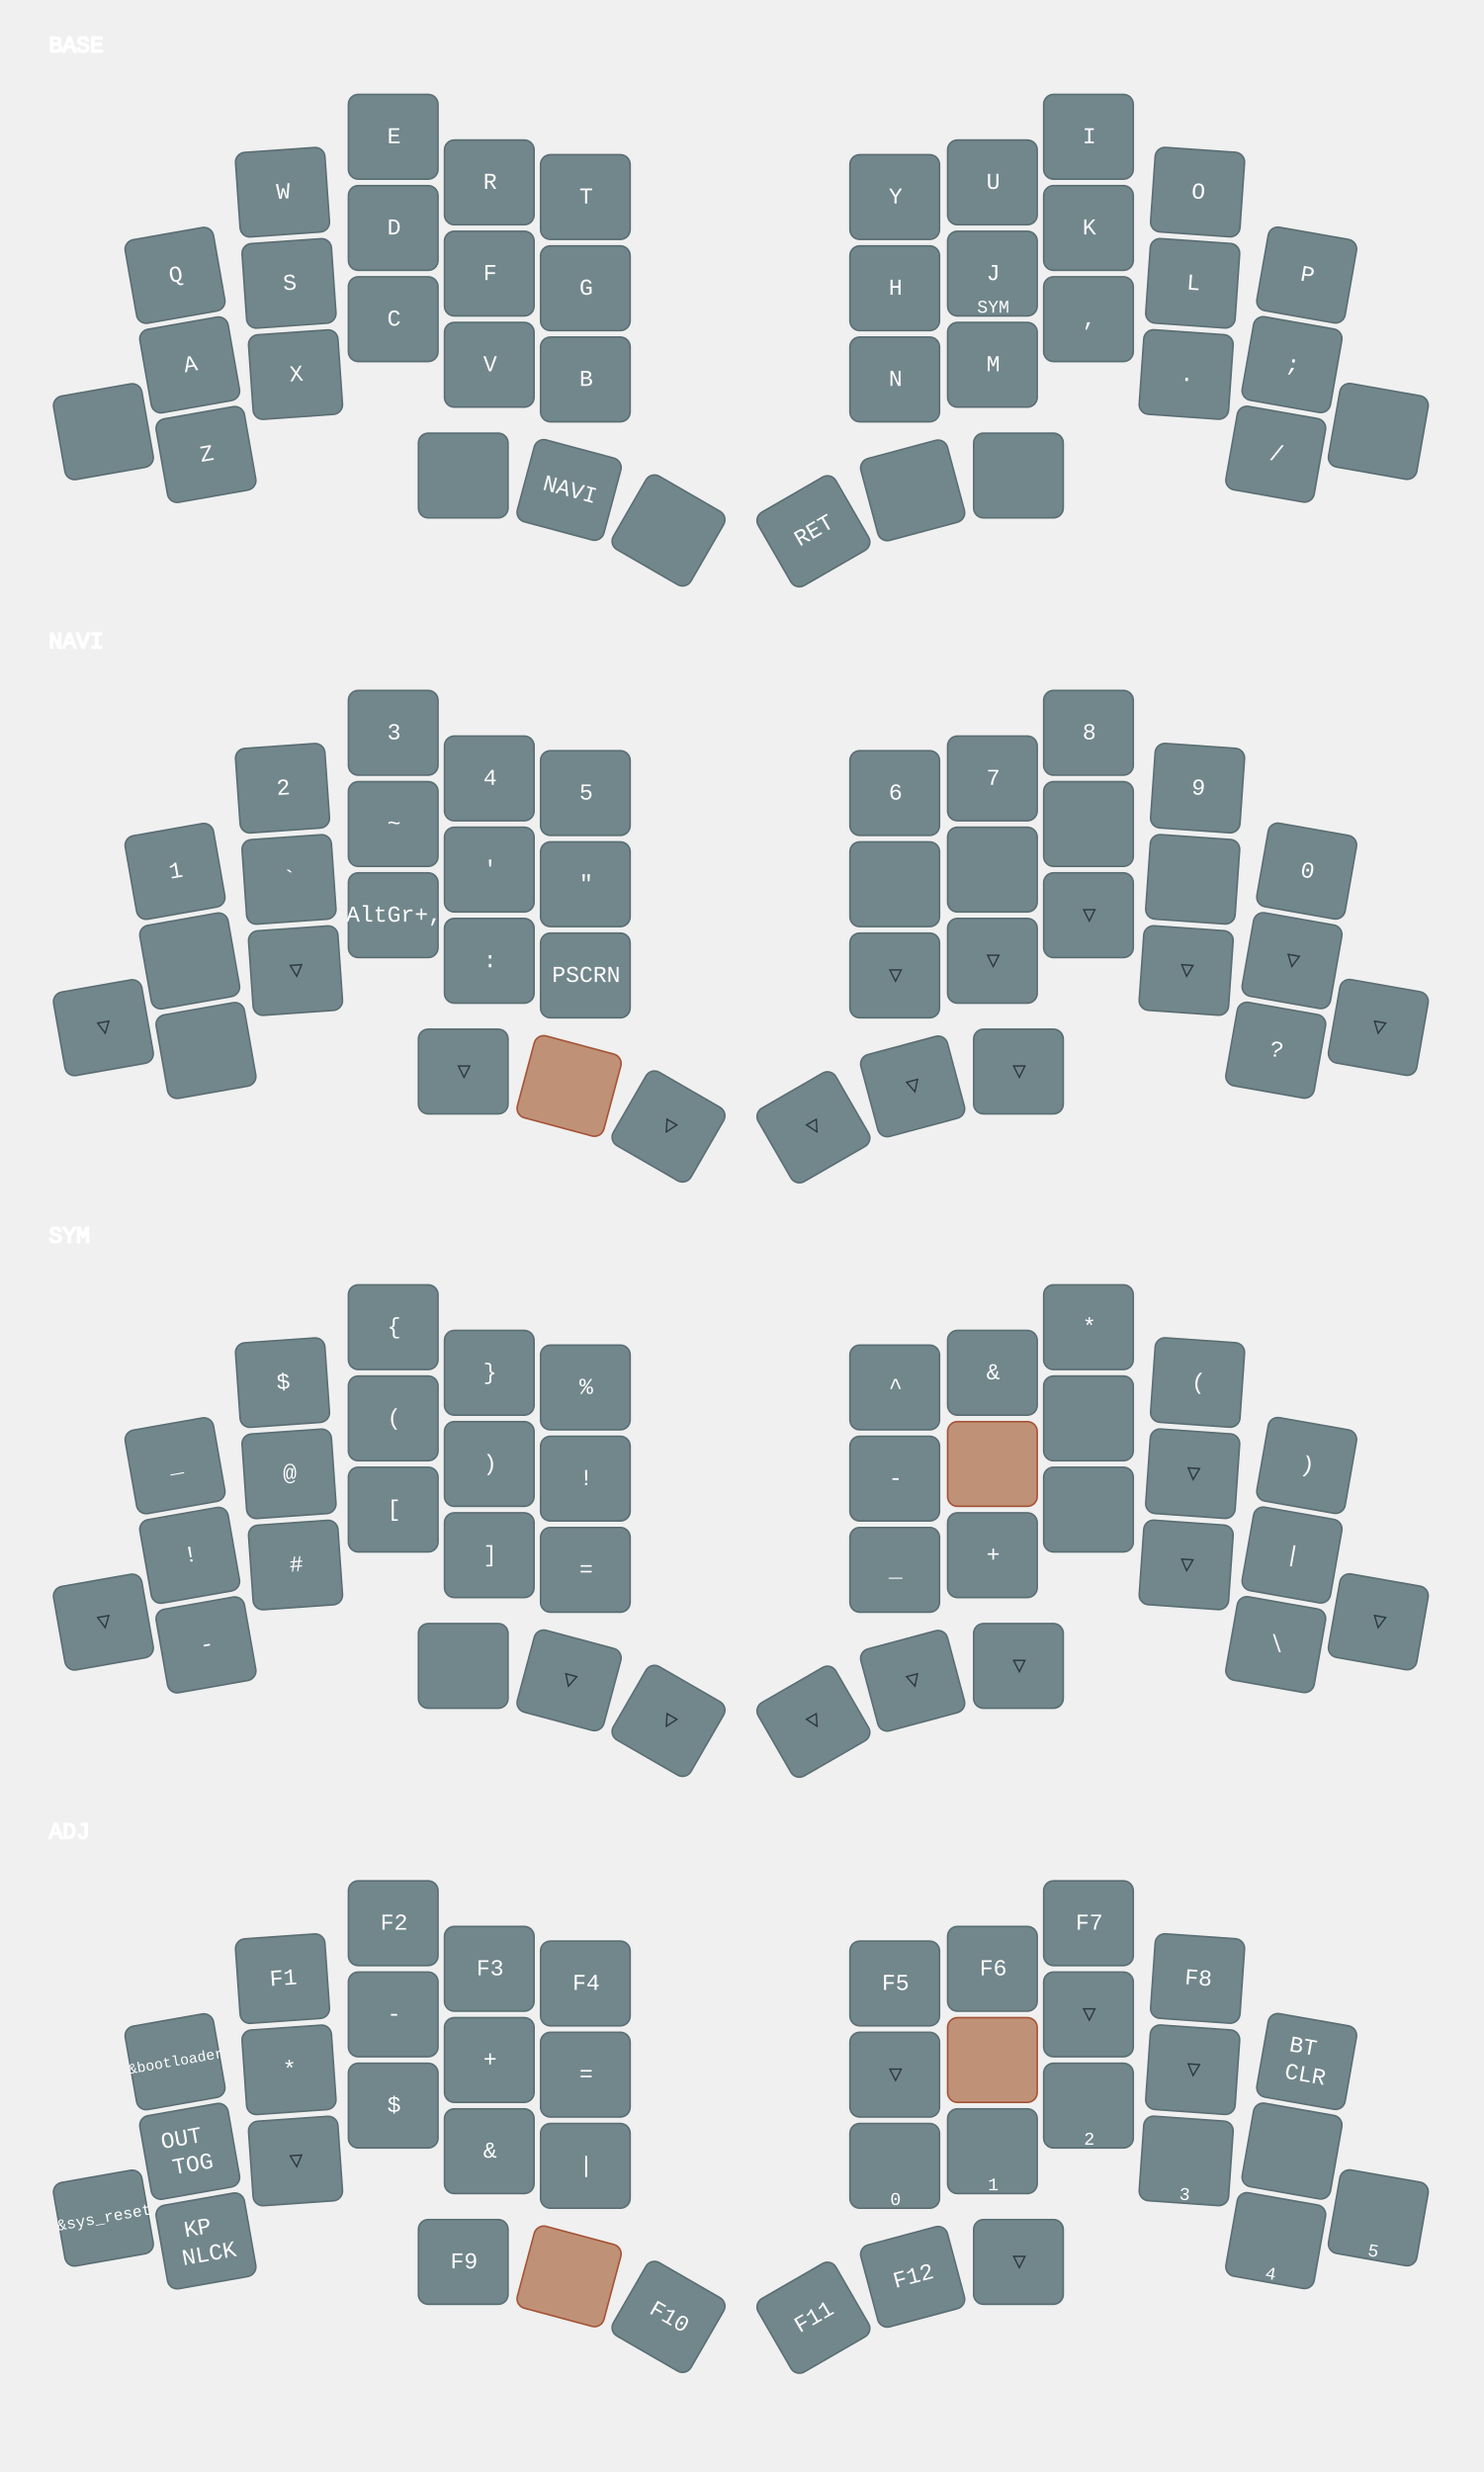
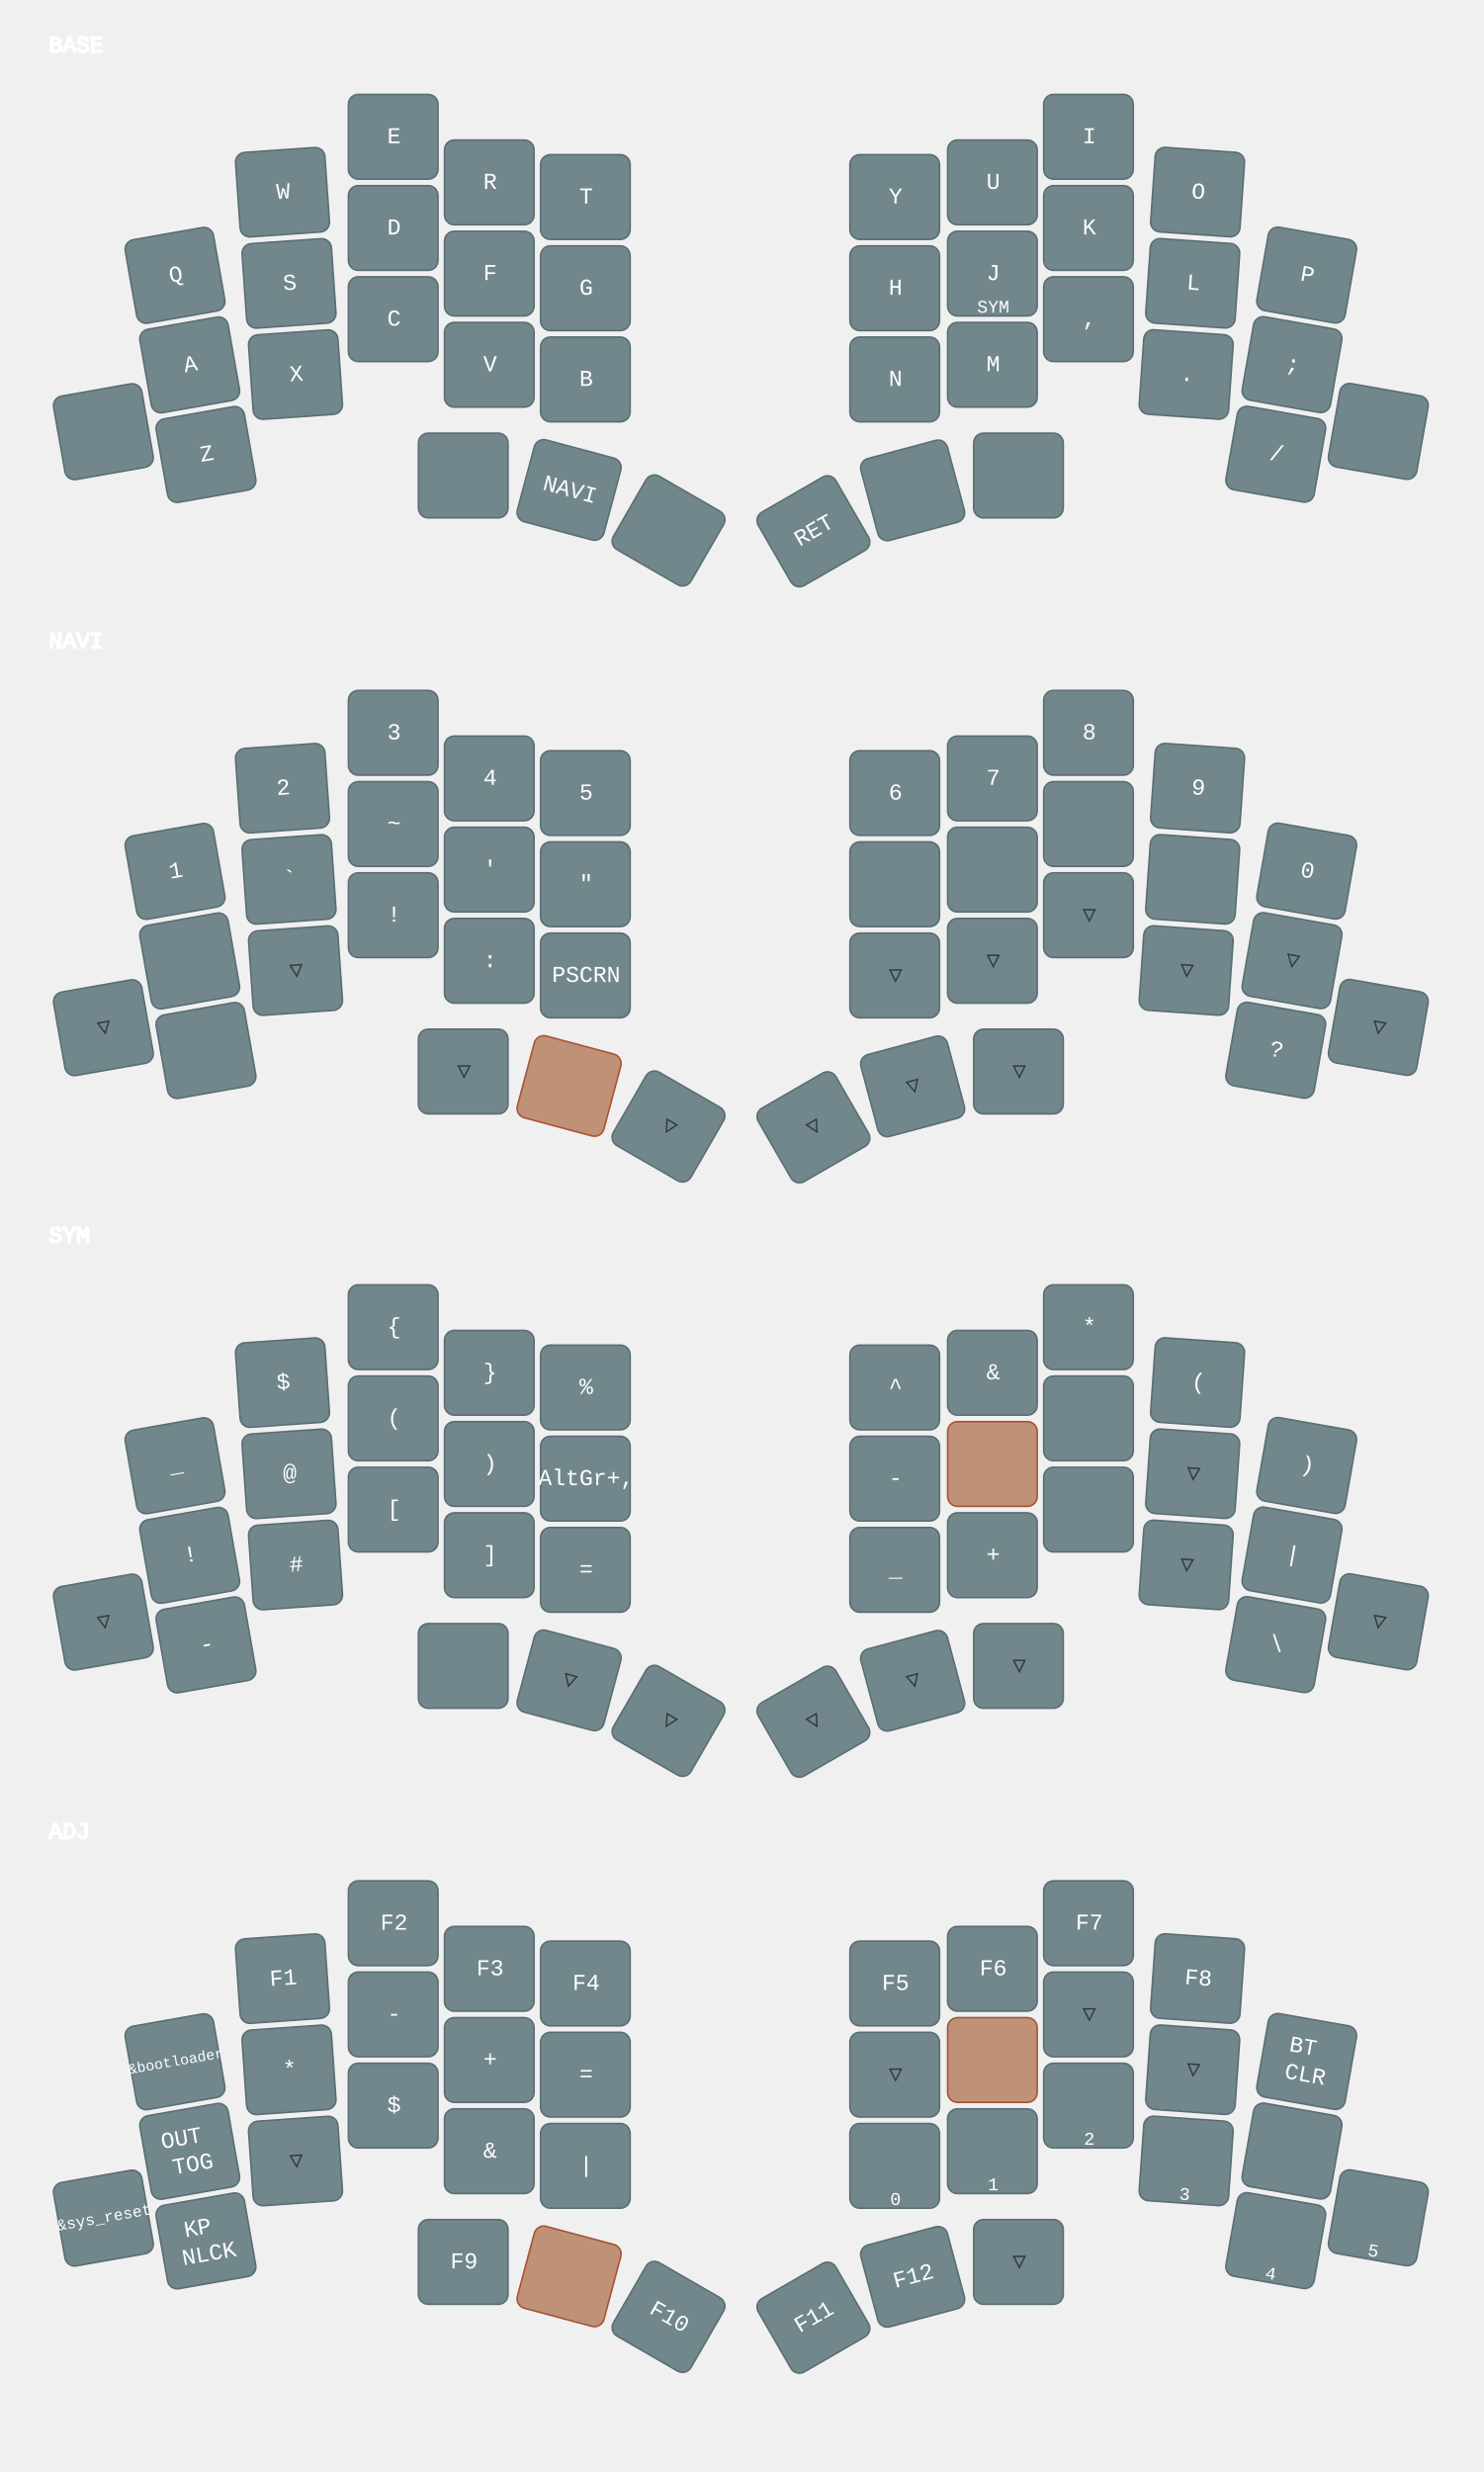
<svg xmlns="http://www.w3.org/2000/svg" xmlns:xlink="http://www.w3.org/1999/xlink" width="911" height="1518" viewBox="0 0 911 1518" class="keymap">
  <defs>/* start glyphs */
<svg id="mdi:apple-keyboard-command">
      <svg id="mdi-apple-keyboard-command" viewBox="0 0 24 24">
        <path d="M6,2A4,4 0 0,1 10,6V8H14V6A4,4 0 0,1 18,2A4,4 0 0,1 22,6A4,4 0 0,1 18,10H16V14H18A4,4 0 0,1 22,18A4,4 0 0,1 18,22A4,4 0 0,1 14,18V16H10V18A4,4 0 0,1 6,22A4,4 0 0,1 2,18A4,4 0 0,1 6,14H8V10H6A4,4 0 0,1 2,6A4,4 0 0,1 6,2M16,18A2,2 0 0,0 18,20A2,2 0 0,0 20,18A2,2 0 0,0 18,16H16V18M14,10H10V14H14V10M6,16A2,2 0 0,0 4,18A2,2 0 0,0 6,20A2,2 0 0,0 8,18V16H6M8,6A2,2 0 0,0 6,4A2,2 0 0,0 4,6A2,2 0 0,0 6,8H8V6M18,8A2,2 0 0,0 20,6A2,2 0 0,0 18,4A2,2 0 0,0 16,6V8H18Z" />
      </svg>
    </svg>
    <svg id="mdi:apple-keyboard-control">
      <svg id="mdi-apple-keyboard-control" viewBox="0 0 24 24">
        <path d="M19.78,11.78L18.36,13.19L12,6.83L5.64,13.19L4.22,11.78L12,4L19.78,11.78Z" />
      </svg>
    </svg>
    <svg id="mdi:apple-keyboard-option">
      <svg id="mdi-apple-keyboard-option" viewBox="0 0 24 24">
        <path d="M3,4H9.11L16.15,18H21V20H14.88L7.84,6H3V4M14,4H21V6H14V4Z" />
      </svg>
    </svg>
    <svg id="mdi:apple-keyboard-shift">
      <svg id="mdi-apple-keyboard-shift" viewBox="0 0 24 24">
        <path d="M15,18V12H17.17L12,6.83L6.83,12H9V18H15M12,4L22,14H17V20H7V14H2L12,4Z" />
      </svg>
    </svg>
    <svg id="mdi:arrow-down-bold">
      <svg id="mdi-arrow-down-bold" viewBox="0 0 24 24">
        <path d="M9,4H15V12H19.84L12,19.84L4.16,12H9V4Z" />
      </svg>
    </svg>
    <svg id="mdi:arrow-left-bold">
      <svg id="mdi-arrow-left-bold" viewBox="0 0 24 24">
        <path d="M20,9V15H12V19.84L4.16,12L12,4.16V9H20Z" />
      </svg>
    </svg>
    <svg id="mdi:arrow-right-bold">
      <svg id="mdi-arrow-right-bold" viewBox="0 0 24 24">
        <path d="M4,15V9H12V4.16L19.84,12L12,19.84V15H4Z" />
      </svg>
    </svg>
    <svg id="mdi:arrow-up-bold">
      <svg id="mdi-arrow-up-bold" viewBox="0 0 24 24">
        <path d="M15,20H9V12H4.16L12,4.16L19.84,12H15V20Z" />
      </svg>
    </svg>
    <svg id="mdi:backspace">
      <svg id="mdi-backspace" viewBox="0 0 24 24">
        <path d="M22,3H7C6.31,3 5.77,3.35 5.41,3.88L0,12L5.41,20.11C5.77,20.64 6.31,21 7,21H22A2,2 0 0,0 24,19V5A2,2 0 0,0 22,3M19,15.59L17.59,17L14,13.41L10.41,17L9,15.59L12.59,12L9,8.41L10.41,7L14,10.59L17.59,7L19,8.41L15.41,12" />
      </svg>
    </svg>
    <svg id="mdi:backspace-reverse-outline">
      <svg id="mdi-backspace-reverse-outline" viewBox="0 0 24 24">
        <path d="M5,15.59L6.41,17L10,13.41L13.59,17L15,15.59L11.41,12L15,8.41L13.59,7L10,10.59L6.41,7L5,8.41L8.59,12L5,15.59M2,3A2,2 0 0,0 0,5V19A2,2 0 0,0 2,21H17C17.69,21 18.23,20.64 18.59,20.11L24,12L18.59,3.88C18.23,3.35 17.69,3 17,3H2M2,5H17L21.72,12L17,19H2V5Z" />
      </svg>
    </svg>
    <svg id="mdi:bluetooth-connect">
      <svg id="mdi-bluetooth-connect" viewBox="0 0 24 24">
        <path d="M19,10L17,12L19,14L21,12M14.88,16.29L13,18.17V14.41M13,5.83L14.88,7.71L13,9.58M17.71,7.71L12,2H11V9.58L6.41,5L5,6.41L10.59,12L5,17.58L6.41,19L11,14.41V22H12L17.71,16.29L13.41,12M7,12L5,10L3,12L5,14L7,12Z" />
      </svg>
    </svg>
    <svg id="mdi:bluetooth-off">
      <svg id="mdi-bluetooth-off" viewBox="0 0 24 24">
        <path d="M13,5.83L14.88,7.71L13.28,9.31L14.69,10.72L17.71,7.7L12,2H11V7.03L13,9.03M5.41,4L4,5.41L10.59,12L5,17.59L6.41,19L11,14.41V22H12L16.29,17.71L18.59,20L20,18.59M13,18.17V14.41L14.88,16.29" />
      </svg>
    </svg>
    <svg id="mdi:keyboard-esc">
      <svg id="mdi-keyboard-esc" viewBox="0 0 24 24">
        <path d="M1 7H7V9H3V11H7V13H3V15H7V17H1V7M11 7H15V9H11V11H13C14.11 11 15 11.9 15 13V15C15 16.11 14.11 17 13 17H9V15H13V13H11C9.9 13 9 12.11 9 11V9C9 7.9 9.9 7 11 7M19 7H21C22.11 7 23 7.9 23 9V10H21V9H19V15H21V14H23V15C23 16.11 22.11 17 21 17H19C17.9 17 17 16.11 17 15V9C17 7.9 17.9 7 19 7Z" />
      </svg>
    </svg>
    <svg id="mdi:keyboard-space">
      <svg id="mdi-keyboard-space" viewBox="0 0 24 24">
        <path d="M3 15H5V19H19V15H21V19C21 20.1 20.1 21 19 21H5C3.9 21 3 20.1 3 19V15Z" />
      </svg>
    </svg>
    <svg id="mdi:keyboard-tab">
      <svg id="mdi-keyboard-tab" viewBox="0 0 24 24">
        <path d="M20,18H22V6H20M11.59,7.41L15.17,11H1V13H15.17L11.59,16.58L13,18L19,12L13,6L11.59,7.41Z" />
      </svg>
    </svg>
    <svg id="mdi:volume-high">
      <svg id="mdi-volume-high" viewBox="0 0 24 24">
        <path d="M14,3.23V5.29C16.89,6.15 19,8.83 19,12C19,15.17 16.89,17.84 14,18.7V20.77C18,19.86 21,16.28 21,12C21,7.72 18,4.14 14,3.23M16.5,12C16.5,10.23 15.5,8.71 14,7.97V16C15.5,15.29 16.5,13.76 16.5,12M3,9V15H7L12,20V4L7,9H3Z" />
      </svg>
    </svg>
    <svg id="mdi:volume-low">
      <svg id="mdi-volume-low" viewBox="0 0 24 24">
        <path d="M7,9V15H11L16,20V4L11,9H7Z" />
      </svg>
    </svg>
  </defs>/* end glyphs */
<style>/* inherit to force styles through use tags */
svg path {
    fill: inherit;
}

/* font and background color specifications */
svg.keymap {
    font-family: Menlo,SFMono-Regular,Consolas,Liberation Mono,monospace;
    font-size: 14px;
    font-kerning: normal;
    text-rendering: optimizeLegibility;
    fill: #FFF;
    background: #141F26;
}

/* default key styling */
rect.key {
    fill: #72878C;
    stroke: #5A6E73;
    stroke-width: 1;
}

/* default key side styling, only used is draw_key_sides is set */
rect.side {
    filter: brightness(90%);
}

/* color accent for combo boxes */
rect.combo, rect.combo-separate {
    fill: #54929b;
    stroke: #007772;
}

/* color accent for held keys */
rect.held, rect.combo.held {
    stroke: #A65437;
    fill: #BF9278;
    line-height: 2;
}

/* color accent for ghost (optional) keys */
rect.ghost, rect.combo.ghost {
    stroke-dasharray: 4, 4;
    stroke-width: 2;
}

text {
    text-anchor: middle;
    dominant-baseline: middle;
}

/* styling for layer labels */
text.label {
    text-anchor: start;
    stroke: white;
    paint-order: stroke;
}

/* styling for combo tap, and key hold/shifted label text */
text.combo, text.hold, text.shifted {
    font-size: 11px;
}

text.hold {
    text-anchor: middle;
    dominant-baseline: auto;
}

text.shifted {
    text-anchor: middle;
    dominant-baseline: hanging;
}

/* styling for hold/shifted label text in combo box */
text.combo.hold, text.combo.shifted {
    font-size: 8px;
}

/* lighter symbol for transparent keys */
text.trans {
    fill: #2C3A40;
}

/* styling for combo dendrons */
path.combo {
    stroke-width: 1;
    stroke: gray;
    fill: none;
}

/* Start Tabler Icons Cleanup */
/* cannot use height/width with glyphs */
.icon-tabler &gt; path {
    fill: inherit;
    stroke: inherit;
    stroke-width: 2;
}
/* hide tabler's default box */
.icon-tabler &gt; path[stroke="none"][fill="none"] {
    visibility: hidden;
}
/* End Tabler Icons Cleanup */
</style>
  <g transform="translate(30, 0)" class="layer-BASE">
    <text x="0" y="28" class="label" id="BASE">BASE</text>
    <g transform="translate(0, 56)">
      <g transform="translate(78, 113) rotate(-10.0)" class="key keypos-0">
        <rect rx="6" ry="6" x="-28" y="-26" width="55" height="52" class="key" />
        <text x="0" y="0" class="key tap">Q</text>
      </g>
      <g transform="translate(144, 62) rotate(-4.0)" class="key keypos-1">
        <rect rx="6" ry="6" x="-28" y="-26" width="55" height="52" class="key" />
        <text x="0" y="0" class="key tap">W</text>
      </g>
      <g transform="translate(212, 28)" class="key keypos-2">
        <rect rx="6" ry="6" x="-28" y="-26" width="55" height="52" class="key" />
        <text x="0" y="0" class="key tap">E</text>
      </g>
      <g transform="translate(271, 56)" class="key keypos-3">
        <rect rx="6" ry="6" x="-28" y="-26" width="55" height="52" class="key" />
        <text x="0" y="0" class="key tap">R</text>
      </g>
      <g transform="translate(330, 65)" class="key keypos-4">
        <rect rx="6" ry="6" x="-28" y="-26" width="55" height="52" class="key" />
        <text x="0" y="0" class="key tap">T</text>
      </g>
      <g transform="translate(520, 65)" class="key keypos-5">
        <rect rx="6" ry="6" x="-28" y="-26" width="55" height="52" class="key" />
        <text x="0" y="0" class="key tap">Y</text>
      </g>
      <g transform="translate(580, 56)" class="key keypos-6">
        <rect rx="6" ry="6" x="-28" y="-26" width="55" height="52" class="key" />
        <text x="0" y="0" class="key tap">U</text>
      </g>
      <g transform="translate(639, 28)" class="key keypos-7">
        <rect rx="6" ry="6" x="-28" y="-26" width="55" height="52" class="key" />
        <text x="0" y="0" class="key tap">I</text>
      </g>
      <g transform="translate(706, 62) rotate(4.0)" class="key keypos-8">
        <rect rx="6" ry="6" x="-28" y="-26" width="55" height="52" class="key" />
        <text x="0" y="0" class="key tap">O</text>
      </g>
      <g transform="translate(773, 113) rotate(10.0)" class="key keypos-9">
        <rect rx="6" ry="6" x="-28" y="-26" width="55" height="52" class="key" />
        <text x="0" y="0" class="key tap">P</text>
      </g>
      <g transform="translate(87, 168) rotate(-10.0)" class="key keypos-10">
        <rect rx="6" ry="6" x="-28" y="-26" width="55" height="52" class="key" />
        <text x="0" y="0" class="key tap">A</text>
      </g>
      <g transform="translate(148, 118) rotate(-4.0)" class="key keypos-11">
        <rect rx="6" ry="6" x="-28" y="-26" width="55" height="52" class="key" />
        <text x="0" y="0" class="key tap">S</text>
        <use href="#mdi:apple-keyboard-shift" xlink:href="#mdi:apple-keyboard-shift" x="-6" y="12" height="12" width="12.0" class="key hold glyph mdi:apple-keyboard-shift" />
      </g>
      <g transform="translate(212, 84)" class="key keypos-12">
        <rect rx="6" ry="6" x="-28" y="-26" width="55" height="52" class="key" />
        <text x="0" y="0" class="key tap">D</text>
        <use href="#mdi:apple-keyboard-command" xlink:href="#mdi:apple-keyboard-command" x="-6" y="12" height="12" width="12.0" class="key hold glyph mdi:apple-keyboard-command" />
      </g>
      <g transform="translate(271, 112)" class="key keypos-13">
        <rect rx="6" ry="6" x="-28" y="-26" width="55" height="52" class="key" />
        <text x="0" y="0" class="key tap">F</text>
        <use href="#mdi:apple-keyboard-control" xlink:href="#mdi:apple-keyboard-control" x="-6" y="12" height="12" width="12.0" class="key hold glyph mdi:apple-keyboard-control" />
      </g>
      <g transform="translate(330, 121)" class="key keypos-14">
        <rect rx="6" ry="6" x="-28" y="-26" width="55" height="52" class="key" />
        <text x="0" y="0" class="key tap">G</text>
      </g>
      <g transform="translate(520, 121)" class="key keypos-15">
        <rect rx="6" ry="6" x="-28" y="-26" width="55" height="52" class="key" />
        <text x="0" y="0" class="key tap">H</text>
      </g>
      <g transform="translate(580, 112)" class="key keypos-16">
        <rect rx="6" ry="6" x="-28" y="-26" width="55" height="52" class="key" />
        <text x="0" y="0" class="key tap">J</text>
        <a href="#SYM">
          <text x="0" y="24" class="key hold layer-activator">SYM</text>
        </a>
      </g>
      <g transform="translate(639, 84)" class="key keypos-17">
        <rect rx="6" ry="6" x="-28" y="-26" width="55" height="52" class="key" />
        <text x="0" y="0" class="key tap">K</text>
      </g>
      <g transform="translate(703, 118) rotate(4.0)" class="key keypos-18">
        <rect rx="6" ry="6" x="-28" y="-26" width="55" height="52" class="key" />
        <text x="0" y="0" class="key tap">L</text>
      </g>
      <g transform="translate(764, 168) rotate(10.0)" class="key keypos-19">
        <rect rx="6" ry="6" x="-28" y="-26" width="55" height="52" class="key" />
        <text x="0" y="0" class="key tap">;</text>
      </g>
      <g transform="translate(34, 209) rotate(-10.0)" class="key keypos-20">
        <rect rx="6" ry="6" x="-28" y="-26" width="55" height="52" class="key" />
        <use href="#mdi:keyboard-esc" xlink:href="#mdi:keyboard-esc" x="-7" y="-7" height="14" width="14.0" class="key tap glyph mdi:keyboard-esc" />
        <use href="#mdi:apple-keyboard-control" xlink:href="#mdi:apple-keyboard-control" x="-6" y="12" height="12" width="12.0" class="key hold glyph mdi:apple-keyboard-control" />
      </g>
      <g transform="translate(97, 223) rotate(-10.0)" class="key keypos-21">
        <rect rx="6" ry="6" x="-28" y="-26" width="55" height="52" class="key" />
        <text x="0" y="0" class="key tap">Z</text>
      </g>
      <g transform="translate(152, 174) rotate(-4.0)" class="key keypos-22">
        <rect rx="6" ry="6" x="-28" y="-26" width="55" height="52" class="key" />
        <text x="0" y="0" class="key tap">X</text>
      </g>
      <g transform="translate(212, 140)" class="key keypos-23">
        <rect rx="6" ry="6" x="-28" y="-26" width="55" height="52" class="key" />
        <text x="0" y="0" class="key tap">C</text>
      </g>
      <g transform="translate(271, 168)" class="key keypos-24">
        <rect rx="6" ry="6" x="-28" y="-26" width="55" height="52" class="key" />
        <text x="0" y="0" class="key tap">V</text>
      </g>
      <g transform="translate(330, 177)" class="key keypos-25">
        <rect rx="6" ry="6" x="-28" y="-26" width="55" height="52" class="key" />
        <text x="0" y="0" class="key tap">B</text>
      </g>
      <g transform="translate(520, 177)" class="key keypos-26">
        <rect rx="6" ry="6" x="-28" y="-26" width="55" height="52" class="key" />
        <text x="0" y="0" class="key tap">N</text>
      </g>
      <g transform="translate(580, 168)" class="key keypos-27">
        <rect rx="6" ry="6" x="-28" y="-26" width="55" height="52" class="key" />
        <text x="0" y="0" class="key tap">M</text>
      </g>
      <g transform="translate(639, 140)" class="key keypos-28">
        <rect rx="6" ry="6" x="-28" y="-26" width="55" height="52" class="key" />
        <text x="0" y="0" class="key tap">,</text>
      </g>
      <g transform="translate(699, 174) rotate(4.0)" class="key keypos-29">
        <rect rx="6" ry="6" x="-28" y="-26" width="55" height="52" class="key" />
        <text x="0" y="0" class="key tap">.</text>
      </g>
      <g transform="translate(754, 223) rotate(10.0)" class="key keypos-30">
        <rect rx="6" ry="6" x="-28" y="-26" width="55" height="52" class="key" />
        <text x="0" y="0" class="key tap">/</text>
      </g>
      <g transform="translate(817, 209) rotate(10.0)" class="key keypos-31">
        <rect rx="6" ry="6" x="-28" y="-26" width="55" height="52" class="key" />
        <use href="#mdi:apple-keyboard-shift" xlink:href="#mdi:apple-keyboard-shift" x="-7" y="-7" height="14" width="14.0" class="key tap glyph mdi:apple-keyboard-shift" />
      </g>
      <g transform="translate(255, 236)" class="key keypos-32">
        <rect rx="6" ry="6" x="-28" y="-26" width="55" height="52" class="key" />
        <use href="#mdi:backspace" xlink:href="#mdi:backspace" x="-7" y="-7" height="14" width="14.0" class="key tap glyph mdi:backspace" />
        <use href="#mdi:apple-keyboard-command" xlink:href="#mdi:apple-keyboard-command" x="-6" y="12" height="12" width="12.0" class="key hold glyph mdi:apple-keyboard-command" />
      </g>
      <g transform="translate(320, 245) rotate(15.0)" class="key keypos-33">
        <rect rx="6" ry="6" x="-28" y="-26" width="55" height="52" class="key" />
        <a href="#NAVI">
          <text x="0" y="0" class="key tap layer-activator">NAVI</text>
        </a>
      </g>
      <g transform="translate(381, 270) rotate(30.0)" class="key backspace keypos-34">
        <rect rx="6" ry="6" x="-28" y="-26" width="55" height="52" class="key backspace" />
        <use href="#mdi:backspace" xlink:href="#mdi:backspace" x="-7" y="-7" height="14" width="14.0" class="key backspace tap glyph mdi:backspace" />
      </g>
      <g transform="translate(470, 270) rotate(-30.0)" class="key keypos-35">
        <rect rx="6" ry="6" x="-28" y="-26" width="55" height="52" class="key" />
        <text x="0" y="0" class="key tap">RET</text>
      </g>
      <g transform="translate(531, 245) rotate(-15.0)" class="key keypos-36">
        <rect rx="6" ry="6" x="-28" y="-26" width="55" height="52" class="key" />
        <use href="#mdi:keyboard-space" xlink:href="#mdi:keyboard-space" x="-7" y="-7" height="14" width="14.0" class="key tap glyph mdi:keyboard-space" />
      </g>
      <g transform="translate(596, 236)" class="key keypos-37">
        <rect rx="6" ry="6" x="-28" y="-26" width="55" height="52" class="key" />
        <use href="#mdi:keyboard-esc" xlink:href="#mdi:keyboard-esc" x="-7" y="-7" height="14" width="14.0" class="key tap glyph mdi:keyboard-esc" />
        <use href="#mdi:apple-keyboard-option" xlink:href="#mdi:apple-keyboard-option" x="-6" y="12" height="12" width="12.0" class="key hold glyph mdi:apple-keyboard-option" />
      </g>
    </g>
  </g>
  <g transform="translate(30, 366)" class="layer-NAVI">
    <text x="0" y="28" class="label" id="NAVI">NAVI</text>
    <g transform="translate(0, 56)">
      <g transform="translate(78, 113) rotate(-10.0)" class="key keypos-0">
        <rect rx="6" ry="6" x="-28" y="-26" width="55" height="52" class="key" />
        <text x="0" y="0" class="key tap">1</text>
      </g>
      <g transform="translate(144, 62) rotate(-4.0)" class="key keypos-1">
        <rect rx="6" ry="6" x="-28" y="-26" width="55" height="52" class="key" />
        <text x="0" y="0" class="key tap">2</text>
      </g>
      <g transform="translate(212, 28)" class="key keypos-2">
        <rect rx="6" ry="6" x="-28" y="-26" width="55" height="52" class="key" />
        <text x="0" y="0" class="key tap">3</text>
      </g>
      <g transform="translate(271, 56)" class="key keypos-3">
        <rect rx="6" ry="6" x="-28" y="-26" width="55" height="52" class="key" />
        <text x="0" y="0" class="key tap">4</text>
      </g>
      <g transform="translate(330, 65)" class="key keypos-4">
        <rect rx="6" ry="6" x="-28" y="-26" width="55" height="52" class="key" />
        <text x="0" y="0" class="key tap">5</text>
      </g>
      <g transform="translate(520, 65)" class="key keypos-5">
        <rect rx="6" ry="6" x="-28" y="-26" width="55" height="52" class="key" />
        <text x="0" y="0" class="key tap">6</text>
      </g>
      <g transform="translate(580, 56)" class="key keypos-6">
        <rect rx="6" ry="6" x="-28" y="-26" width="55" height="52" class="key" />
        <text x="0" y="0" class="key tap">7</text>
      </g>
      <g transform="translate(639, 28)" class="key keypos-7">
        <rect rx="6" ry="6" x="-28" y="-26" width="55" height="52" class="key" />
        <text x="0" y="0" class="key tap">8</text>
      </g>
      <g transform="translate(706, 62) rotate(4.0)" class="key keypos-8">
        <rect rx="6" ry="6" x="-28" y="-26" width="55" height="52" class="key" />
        <text x="0" y="0" class="key tap">9</text>
      </g>
      <g transform="translate(773, 113) rotate(10.0)" class="key keypos-9">
        <rect rx="6" ry="6" x="-28" y="-26" width="55" height="52" class="key" />
        <text x="0" y="0" class="key tap">0</text>
      </g>
      <g transform="translate(87, 168) rotate(-10.0)" class="key keypos-10">
        <rect rx="6" ry="6" x="-28" y="-26" width="55" height="52" class="key" />
        <use href="#mdi:keyboard-tab" xlink:href="#mdi:keyboard-tab" x="-7" y="-7" height="14" width="14.0" class="key tap glyph mdi:keyboard-tab" />
      </g>
      <g transform="translate(148, 118) rotate(-4.0)" class="key keypos-11">
        <rect rx="6" ry="6" x="-28" y="-26" width="55" height="52" class="key" />
        <text x="0" y="0" class="key tap">`</text>
      </g>
      <g transform="translate(212, 84)" class="key keypos-12">
        <rect rx="6" ry="6" x="-28" y="-26" width="55" height="52" class="key" />
        <text x="0" y="0" class="key tap">~</text>
      </g>
      <g transform="translate(271, 112)" class="key keypos-13">
        <rect rx="6" ry="6" x="-28" y="-26" width="55" height="52" class="key" />
        <text x="0" y="0" class="key tap">'</text>
      </g>
      <g transform="translate(330, 121)" class="key keypos-14">
        <rect rx="6" ry="6" x="-28" y="-26" width="55" height="52" class="key" />
        <text x="0" y="0" class="key tap">"</text>
      </g>
      <g transform="translate(520, 121)" class="key keypos-15">
        <rect rx="6" ry="6" x="-28" y="-26" width="55" height="52" class="key" />
        <use href="#mdi:arrow-left-bold" xlink:href="#mdi:arrow-left-bold" x="-7" y="-7" height="14" width="14.0" class="key tap glyph mdi:arrow-left-bold" />
      </g>
      <g transform="translate(580, 112)" class="key keypos-16">
        <rect rx="6" ry="6" x="-28" y="-26" width="55" height="52" class="key" />
        <use href="#mdi:arrow-down-bold" xlink:href="#mdi:arrow-down-bold" x="-7" y="-7" height="14" width="14.0" class="key tap glyph mdi:arrow-down-bold" />
      </g>
      <g transform="translate(639, 84)" class="key keypos-17">
        <rect rx="6" ry="6" x="-28" y="-26" width="55" height="52" class="key" />
        <use href="#mdi:arrow-up-bold" xlink:href="#mdi:arrow-up-bold" x="-7" y="-7" height="14" width="14.0" class="key tap glyph mdi:arrow-up-bold" />
      </g>
      <g transform="translate(703, 118) rotate(4.0)" class="key keypos-18">
        <rect rx="6" ry="6" x="-28" y="-26" width="55" height="52" class="key" />
        <use href="#mdi:arrow-right-bold" xlink:href="#mdi:arrow-right-bold" x="-7" y="-7" height="14" width="14.0" class="key tap glyph mdi:arrow-right-bold" />
      </g>
      <g transform="translate(764, 168) rotate(10.0)" class="key trans keypos-19">
        <rect rx="6" ry="6" x="-28" y="-26" width="55" height="52" class="key trans" />
        <text x="0" y="0" class="key trans tap">▽</text>
      </g>
      <g transform="translate(34, 209) rotate(-10.0)" class="key trans keypos-20">
        <rect rx="6" ry="6" x="-28" y="-26" width="55" height="52" class="key trans" />
        <text x="0" y="0" class="key trans tap">▽</text>
      </g>
      <g transform="translate(97, 223) rotate(-10.0)" class="key keypos-21">
        <rect rx="6" ry="6" x="-28" y="-26" width="55" height="52" class="key" />
        <use href="#mdi:apple-keyboard-shift" xlink:href="#mdi:apple-keyboard-shift" x="-7" y="-7" height="14" width="14.0" class="key tap glyph mdi:apple-keyboard-shift" />
      </g>
      <g transform="translate(152, 174) rotate(-4.0)" class="key trans keypos-22">
        <rect rx="6" ry="6" x="-28" y="-26" width="55" height="52" class="key trans" />
        <text x="0" y="0" class="key trans tap">▽</text>
      </g>
      <g transform="translate(212, 140)" class="key keypos-23">
        <rect rx="6" ry="6" x="-28" y="-26" width="55" height="52" class="key" />
-         <text x="0" y="0" class="key tap">AltGr+,</text>
+         <text x="0" y="0" class="key tap">!</text>
      </g>
      <g transform="translate(271, 168)" class="key keypos-24">
        <rect rx="6" ry="6" x="-28" y="-26" width="55" height="52" class="key" />
        <text x="0" y="0" class="key tap">:</text>
      </g>
      <g transform="translate(330, 177)" class="key keypos-25">
        <rect rx="6" ry="6" x="-28" y="-26" width="55" height="52" class="key" />
        <text x="0" y="0" class="key tap">PSCRN</text>
      </g>
      <g transform="translate(520, 177)" class="key trans keypos-26">
        <rect rx="6" ry="6" x="-28" y="-26" width="55" height="52" class="key trans" />
        <text x="0" y="0" class="key trans tap">▽</text>
      </g>
      <g transform="translate(580, 168)" class="key trans keypos-27">
        <rect rx="6" ry="6" x="-28" y="-26" width="55" height="52" class="key trans" />
        <text x="0" y="0" class="key trans tap">▽</text>
      </g>
      <g transform="translate(639, 140)" class="key trans keypos-28">
        <rect rx="6" ry="6" x="-28" y="-26" width="55" height="52" class="key trans" />
        <text x="0" y="0" class="key trans tap">▽</text>
      </g>
      <g transform="translate(699, 174) rotate(4.0)" class="key trans keypos-29">
        <rect rx="6" ry="6" x="-28" y="-26" width="55" height="52" class="key trans" />
        <text x="0" y="0" class="key trans tap">▽</text>
      </g>
      <g transform="translate(754, 223) rotate(10.0)" class="key keypos-30">
        <rect rx="6" ry="6" x="-28" y="-26" width="55" height="52" class="key" />
        <text x="0" y="0" class="key tap">?</text>
      </g>
      <g transform="translate(817, 209) rotate(10.0)" class="key trans keypos-31">
        <rect rx="6" ry="6" x="-28" y="-26" width="55" height="52" class="key trans" />
        <text x="0" y="0" class="key trans tap">▽</text>
      </g>
      <g transform="translate(255, 236)" class="key trans keypos-32">
        <rect rx="6" ry="6" x="-28" y="-26" width="55" height="52" class="key trans" />
        <text x="0" y="0" class="key trans tap">▽</text>
      </g>
      <g transform="translate(320, 245) rotate(15.0)" class="key held keypos-33">
        <rect rx="6" ry="6" x="-28" y="-26" width="55" height="52" class="key held" />
      </g>
      <g transform="translate(381, 270) rotate(30.0)" class="key trans keypos-34">
        <rect rx="6" ry="6" x="-28" y="-26" width="55" height="52" class="key trans" />
        <text x="0" y="0" class="key trans tap">▽</text>
      </g>
      <g transform="translate(470, 270) rotate(-30.0)" class="key trans keypos-35">
        <rect rx="6" ry="6" x="-28" y="-26" width="55" height="52" class="key trans" />
        <text x="0" y="0" class="key trans tap">▽</text>
      </g>
      <g transform="translate(531, 245) rotate(-15.0)" class="key trans keypos-36">
        <rect rx="6" ry="6" x="-28" y="-26" width="55" height="52" class="key trans" />
        <text x="0" y="0" class="key trans tap">▽</text>
      </g>
      <g transform="translate(596, 236)" class="key trans keypos-37">
        <rect rx="6" ry="6" x="-28" y="-26" width="55" height="52" class="key trans" />
        <text x="0" y="0" class="key trans tap">▽</text>
      </g>
    </g>
  </g>
  <g transform="translate(30, 731)" class="layer-SYM">
    <text x="0" y="28" class="label" id="SYM">SYM</text>
    <g transform="translate(0, 56)">
      <g transform="translate(78, 113) rotate(-10.0)" class="key keypos-0">
        <rect rx="6" ry="6" x="-28" y="-26" width="55" height="52" class="key" />
        <text x="0" y="0" class="key tap">_</text>
      </g>
      <g transform="translate(144, 62) rotate(-4.0)" class="key keypos-1">
        <rect rx="6" ry="6" x="-28" y="-26" width="55" height="52" class="key" />
        <text x="0" y="0" class="key tap">$</text>
      </g>
      <g transform="translate(212, 28)" class="key keypos-2">
        <rect rx="6" ry="6" x="-28" y="-26" width="55" height="52" class="key" />
        <text x="0" y="0" class="key tap">{</text>
      </g>
      <g transform="translate(271, 56)" class="key keypos-3">
        <rect rx="6" ry="6" x="-28" y="-26" width="55" height="52" class="key" />
        <text x="0" y="0" class="key tap">}</text>
      </g>
      <g transform="translate(330, 65)" class="key keypos-4">
        <rect rx="6" ry="6" x="-28" y="-26" width="55" height="52" class="key" />
        <text x="0" y="0" class="key tap">%</text>
      </g>
      <g transform="translate(520, 65)" class="key keypos-5">
        <rect rx="6" ry="6" x="-28" y="-26" width="55" height="52" class="key" />
        <text x="0" y="0" class="key tap">^</text>
      </g>
      <g transform="translate(580, 56)" class="key keypos-6">
        <rect rx="6" ry="6" x="-28" y="-26" width="55" height="52" class="key" />
        <text x="0" y="0" class="key tap">&amp;</text>
      </g>
      <g transform="translate(639, 28)" class="key keypos-7">
        <rect rx="6" ry="6" x="-28" y="-26" width="55" height="52" class="key" />
        <text x="0" y="0" class="key tap">*</text>
      </g>
      <g transform="translate(706, 62) rotate(4.0)" class="key keypos-8">
        <rect rx="6" ry="6" x="-28" y="-26" width="55" height="52" class="key" />
        <text x="0" y="0" class="key tap">(</text>
      </g>
      <g transform="translate(773, 113) rotate(10.0)" class="key keypos-9">
        <rect rx="6" ry="6" x="-28" y="-26" width="55" height="52" class="key" />
        <text x="0" y="0" class="key tap">)</text>
      </g>
      <g transform="translate(87, 168) rotate(-10.0)" class="key keypos-10">
        <rect rx="6" ry="6" x="-28" y="-26" width="55" height="52" class="key" />
        <text x="0" y="0" class="key tap">!</text>
      </g>
      <g transform="translate(148, 118) rotate(-4.0)" class="key keypos-11">
        <rect rx="6" ry="6" x="-28" y="-26" width="55" height="52" class="key" />
        <text x="0" y="0" class="key tap">@</text>
      </g>
      <g transform="translate(212, 84)" class="key keypos-12">
        <rect rx="6" ry="6" x="-28" y="-26" width="55" height="52" class="key" />
        <text x="0" y="0" class="key tap">(</text>
      </g>
      <g transform="translate(271, 112)" class="key keypos-13">
        <rect rx="6" ry="6" x="-28" y="-26" width="55" height="52" class="key" />
        <text x="0" y="0" class="key tap">)</text>
      </g>
      <g transform="translate(330, 121)" class="key keypos-14">
        <rect rx="6" ry="6" x="-28" y="-26" width="55" height="52" class="key" />
-         <text x="0" y="0" class="key tap">!</text>
+         <text x="0" y="0" class="key tap">AltGr+,</text>
      </g>
      <g transform="translate(520, 121)" class="key keypos-15">
        <rect rx="6" ry="6" x="-28" y="-26" width="55" height="52" class="key" />
        <text x="0" y="0" class="key tap">-</text>
      </g>
      <g transform="translate(580, 112)" class="key held keypos-16">
        <rect rx="6" ry="6" x="-28" y="-26" width="55" height="52" class="key held" />
      </g>
      <g transform="translate(639, 84)" class="key keypos-17">
        <rect rx="6" ry="6" x="-28" y="-26" width="55" height="52" class="key" />
        <use href="#mdi:volume-high" xlink:href="#mdi:volume-high" x="-7" y="-7" height="14" width="14.0" class="key tap glyph mdi:volume-high" />
      </g>
      <g transform="translate(703, 118) rotate(4.0)" class="key trans keypos-18">
        <rect rx="6" ry="6" x="-28" y="-26" width="55" height="52" class="key trans" />
        <text x="0" y="0" class="key trans tap">▽</text>
      </g>
      <g transform="translate(764, 168) rotate(10.0)" class="key keypos-19">
        <rect rx="6" ry="6" x="-28" y="-26" width="55" height="52" class="key" />
        <text x="0" y="0" class="key tap">|</text>
      </g>
      <g transform="translate(34, 209) rotate(-10.0)" class="key trans keypos-20">
        <rect rx="6" ry="6" x="-28" y="-26" width="55" height="52" class="key trans" />
        <text x="0" y="0" class="key trans tap">▽</text>
      </g>
      <g transform="translate(97, 223) rotate(-10.0)" class="key keypos-21">
        <rect rx="6" ry="6" x="-28" y="-26" width="55" height="52" class="key" />
        <text x="0" y="0" class="key tap">-</text>
      </g>
      <g transform="translate(152, 174) rotate(-4.0)" class="key keypos-22">
        <rect rx="6" ry="6" x="-28" y="-26" width="55" height="52" class="key" />
        <text x="0" y="0" class="key tap">#</text>
      </g>
      <g transform="translate(212, 140)" class="key keypos-23">
        <rect rx="6" ry="6" x="-28" y="-26" width="55" height="52" class="key" />
        <text x="0" y="0" class="key tap">[</text>
      </g>
      <g transform="translate(271, 168)" class="key keypos-24">
        <rect rx="6" ry="6" x="-28" y="-26" width="55" height="52" class="key" />
        <text x="0" y="0" class="key tap">]</text>
      </g>
      <g transform="translate(330, 177)" class="key keypos-25">
        <rect rx="6" ry="6" x="-28" y="-26" width="55" height="52" class="key" />
        <text x="0" y="0" class="key tap">=</text>
      </g>
      <g transform="translate(520, 177)" class="key keypos-26">
        <rect rx="6" ry="6" x="-28" y="-26" width="55" height="52" class="key" />
        <text x="0" y="0" class="key tap">_</text>
      </g>
      <g transform="translate(580, 168)" class="key keypos-27">
        <rect rx="6" ry="6" x="-28" y="-26" width="55" height="52" class="key" />
        <text x="0" y="0" class="key tap">+</text>
      </g>
      <g transform="translate(639, 140)" class="key keypos-28">
        <rect rx="6" ry="6" x="-28" y="-26" width="55" height="52" class="key" />
        <use href="#mdi:volume-low" xlink:href="#mdi:volume-low" x="-7" y="-7" height="14" width="14.0" class="key tap glyph mdi:volume-low" />
      </g>
      <g transform="translate(699, 174) rotate(4.0)" class="key trans keypos-29">
        <rect rx="6" ry="6" x="-28" y="-26" width="55" height="52" class="key trans" />
        <text x="0" y="0" class="key trans tap">▽</text>
      </g>
      <g transform="translate(754, 223) rotate(10.0)" class="key keypos-30">
        <rect rx="6" ry="6" x="-28" y="-26" width="55" height="52" class="key" />
        <text x="0" y="0" class="key tap">\</text>
      </g>
      <g transform="translate(817, 209) rotate(10.0)" class="key trans keypos-31">
        <rect rx="6" ry="6" x="-28" y="-26" width="55" height="52" class="key trans" />
        <text x="0" y="0" class="key trans tap">▽</text>
      </g>
      <g transform="translate(255, 236)" class="key keypos-32">
        <rect rx="6" ry="6" x="-28" y="-26" width="55" height="52" class="key" />
        <use href="#mdi:backspace-reverse-outline" xlink:href="#mdi:backspace-reverse-outline" x="-7" y="-7" height="14" width="14.0" class="key tap glyph mdi:backspace-reverse-outline" />
        <use href="#mdi:apple-keyboard-command" xlink:href="#mdi:apple-keyboard-command" x="-6" y="12" height="12" width="12.0" class="key hold glyph mdi:apple-keyboard-command" />
      </g>
      <g transform="translate(320, 245) rotate(15.0)" class="key trans keypos-33">
        <rect rx="6" ry="6" x="-28" y="-26" width="55" height="52" class="key trans" />
        <text x="0" y="0" class="key trans tap">▽</text>
      </g>
      <g transform="translate(381, 270) rotate(30.0)" class="key trans keypos-34">
        <rect rx="6" ry="6" x="-28" y="-26" width="55" height="52" class="key trans" />
        <text x="0" y="0" class="key trans tap">▽</text>
      </g>
      <g transform="translate(470, 270) rotate(-30.0)" class="key trans keypos-35">
        <rect rx="6" ry="6" x="-28" y="-26" width="55" height="52" class="key trans" />
        <text x="0" y="0" class="key trans tap">▽</text>
      </g>
      <g transform="translate(531, 245) rotate(-15.0)" class="key trans keypos-36">
        <rect rx="6" ry="6" x="-28" y="-26" width="55" height="52" class="key trans" />
        <text x="0" y="0" class="key trans tap">▽</text>
      </g>
      <g transform="translate(596, 236)" class="key trans keypos-37">
        <rect rx="6" ry="6" x="-28" y="-26" width="55" height="52" class="key trans" />
        <text x="0" y="0" class="key trans tap">▽</text>
      </g>
    </g>
  </g>
  <g transform="translate(30, 1097)" class="layer-ADJ">
    <text x="0" y="28" class="label" id="ADJ">ADJ</text>
    <g transform="translate(0, 56)">
      <g transform="translate(78, 113) rotate(-10.0)" class="key keypos-0">
        <rect rx="6" ry="6" x="-28" y="-26" width="55" height="52" class="key" />
        <text x="0" y="0" class="key tap">
          <tspan style="font-size: 64%">&amp;bootloader</tspan>
        </text>
      </g>
      <g transform="translate(144, 62) rotate(-4.0)" class="key keypos-1">
        <rect rx="6" ry="6" x="-28" y="-26" width="55" height="52" class="key" />
        <text x="0" y="0" class="key tap">F1</text>
      </g>
      <g transform="translate(212, 28)" class="key keypos-2">
        <rect rx="6" ry="6" x="-28" y="-26" width="55" height="52" class="key" />
        <text x="0" y="0" class="key tap">F2</text>
      </g>
      <g transform="translate(271, 56)" class="key keypos-3">
        <rect rx="6" ry="6" x="-28" y="-26" width="55" height="52" class="key" />
        <text x="0" y="0" class="key tap">F3</text>
      </g>
      <g transform="translate(330, 65)" class="key keypos-4">
        <rect rx="6" ry="6" x="-28" y="-26" width="55" height="52" class="key" />
        <text x="0" y="0" class="key tap">F4</text>
      </g>
      <g transform="translate(520, 65)" class="key keypos-5">
        <rect rx="6" ry="6" x="-28" y="-26" width="55" height="52" class="key" />
        <text x="0" y="0" class="key tap">F5</text>
      </g>
      <g transform="translate(580, 56)" class="key keypos-6">
        <rect rx="6" ry="6" x="-28" y="-26" width="55" height="52" class="key" />
        <text x="0" y="0" class="key tap">F6</text>
      </g>
      <g transform="translate(639, 28)" class="key keypos-7">
        <rect rx="6" ry="6" x="-28" y="-26" width="55" height="52" class="key" />
        <text x="0" y="0" class="key tap">F7</text>
      </g>
      <g transform="translate(706, 62) rotate(4.0)" class="key keypos-8">
        <rect rx="6" ry="6" x="-28" y="-26" width="55" height="52" class="key" />
        <text x="0" y="0" class="key tap">F8</text>
      </g>
      <g transform="translate(773, 113) rotate(10.0)" class="key keypos-9">
        <rect rx="6" ry="6" x="-28" y="-26" width="55" height="52" class="key" />
        <text x="0" y="0" class="key tap">
          <tspan x="0" dy="-0.6em">BT</tspan>
          <tspan x="0" dy="1.2em">CLR</tspan>
        </text>
      </g>
      <g transform="translate(87, 168) rotate(-10.0)" class="key keypos-10">
        <rect rx="6" ry="6" x="-28" y="-26" width="55" height="52" class="key" />
        <text x="0" y="0" class="key tap">
          <tspan x="0" dy="-0.6em">OUT</tspan>
          <tspan x="0" dy="1.2em">TOG</tspan>
        </text>
      </g>
      <g transform="translate(148, 118) rotate(-4.0)" class="key keypos-11">
        <rect rx="6" ry="6" x="-28" y="-26" width="55" height="52" class="key" />
        <text x="0" y="0" class="key tap">*</text>
      </g>
      <g transform="translate(212, 84)" class="key keypos-12">
        <rect rx="6" ry="6" x="-28" y="-26" width="55" height="52" class="key" />
        <text x="0" y="0" class="key tap">-</text>
      </g>
      <g transform="translate(271, 112)" class="key keypos-13">
        <rect rx="6" ry="6" x="-28" y="-26" width="55" height="52" class="key" />
        <text x="0" y="0" class="key tap">+</text>
      </g>
      <g transform="translate(330, 121)" class="key keypos-14">
        <rect rx="6" ry="6" x="-28" y="-26" width="55" height="52" class="key" />
        <text x="0" y="0" class="key tap">=</text>
      </g>
      <g transform="translate(520, 121)" class="key trans keypos-15">
        <rect rx="6" ry="6" x="-28" y="-26" width="55" height="52" class="key trans" />
        <text x="0" y="0" class="key trans tap">▽</text>
      </g>
      <g transform="translate(580, 112)" class="key held keypos-16">
        <rect rx="6" ry="6" x="-28" y="-26" width="55" height="52" class="key held" />
      </g>
      <g transform="translate(639, 84)" class="key trans keypos-17">
        <rect rx="6" ry="6" x="-28" y="-26" width="55" height="52" class="key trans" />
        <text x="0" y="0" class="key trans tap">▽</text>
      </g>
      <g transform="translate(703, 118) rotate(4.0)" class="key trans keypos-18">
        <rect rx="6" ry="6" x="-28" y="-26" width="55" height="52" class="key trans" />
        <text x="0" y="0" class="key trans tap">▽</text>
      </g>
      <g transform="translate(764, 168) rotate(10.0)" class="key keypos-19">
        <rect rx="6" ry="6" x="-28" y="-26" width="55" height="52" class="key" />
        <use href="#mdi:bluetooth-off" xlink:href="#mdi:bluetooth-off" x="-7" y="-7" height="14" width="14.0" class="key tap glyph mdi:bluetooth-off" />
      </g>
      <g transform="translate(34, 209) rotate(-10.0)" class="key keypos-20">
        <rect rx="6" ry="6" x="-28" y="-26" width="55" height="52" class="key" />
        <text x="0" y="0" class="key tap">
          <tspan style="font-size: 70%">&amp;sys_reset</tspan>
        </text>
      </g>
      <g transform="translate(97, 223) rotate(-10.0)" class="key keypos-21">
        <rect rx="6" ry="6" x="-28" y="-26" width="55" height="52" class="key" />
        <text x="0" y="0" class="key tap">
          <tspan x="0" dy="-0.6em">KP</tspan>
          <tspan x="0" dy="1.2em">NLCK</tspan>
        </text>
      </g>
      <g transform="translate(152, 174) rotate(-4.0)" class="key trans keypos-22">
        <rect rx="6" ry="6" x="-28" y="-26" width="55" height="52" class="key trans" />
        <text x="0" y="0" class="key trans tap">▽</text>
      </g>
      <g transform="translate(212, 140)" class="key keypos-23">
        <rect rx="6" ry="6" x="-28" y="-26" width="55" height="52" class="key" />
        <text x="0" y="0" class="key tap">$</text>
      </g>
      <g transform="translate(271, 168)" class="key keypos-24">
        <rect rx="6" ry="6" x="-28" y="-26" width="55" height="52" class="key" />
        <text x="0" y="0" class="key tap">&amp;</text>
      </g>
      <g transform="translate(330, 177)" class="key keypos-25">
        <rect rx="6" ry="6" x="-28" y="-26" width="55" height="52" class="key" />
        <text x="0" y="0" class="key tap">|</text>
      </g>
      <g transform="translate(520, 177)" class="key keypos-26">
        <rect rx="6" ry="6" x="-28" y="-26" width="55" height="52" class="key" />
        <use href="#mdi:bluetooth-connect" xlink:href="#mdi:bluetooth-connect" x="-7" y="-7" height="14" width="14.0" class="key tap glyph mdi:bluetooth-connect" />
        <text x="0" y="24" class="key hold">0</text>
      </g>
      <g transform="translate(580, 168)" class="key keypos-27">
        <rect rx="6" ry="6" x="-28" y="-26" width="55" height="52" class="key" />
        <use href="#mdi:bluetooth-connect" xlink:href="#mdi:bluetooth-connect" x="-7" y="-7" height="14" width="14.0" class="key tap glyph mdi:bluetooth-connect" />
        <text x="0" y="24" class="key hold">1</text>
      </g>
      <g transform="translate(639, 140)" class="key keypos-28">
        <rect rx="6" ry="6" x="-28" y="-26" width="55" height="52" class="key" />
        <use href="#mdi:bluetooth-connect" xlink:href="#mdi:bluetooth-connect" x="-7" y="-7" height="14" width="14.0" class="key tap glyph mdi:bluetooth-connect" />
        <text x="0" y="24" class="key hold">2</text>
      </g>
      <g transform="translate(699, 174) rotate(4.0)" class="key keypos-29">
        <rect rx="6" ry="6" x="-28" y="-26" width="55" height="52" class="key" />
        <use href="#mdi:bluetooth-connect" xlink:href="#mdi:bluetooth-connect" x="-7" y="-7" height="14" width="14.0" class="key tap glyph mdi:bluetooth-connect" />
        <text x="0" y="24" class="key hold">3</text>
      </g>
      <g transform="translate(754, 223) rotate(10.0)" class="key keypos-30">
        <rect rx="6" ry="6" x="-28" y="-26" width="55" height="52" class="key" />
        <use href="#mdi:bluetooth-connect" xlink:href="#mdi:bluetooth-connect" x="-7" y="-7" height="14" width="14.0" class="key tap glyph mdi:bluetooth-connect" />
        <text x="0" y="24" class="key hold">4</text>
      </g>
      <g transform="translate(817, 209) rotate(10.0)" class="key keypos-31">
        <rect rx="6" ry="6" x="-28" y="-26" width="55" height="52" class="key" />
        <use href="#mdi:bluetooth-connect" xlink:href="#mdi:bluetooth-connect" x="-7" y="-7" height="14" width="14.0" class="key tap glyph mdi:bluetooth-connect" />
        <text x="0" y="24" class="key hold">5</text>
      </g>
      <g transform="translate(255, 236)" class="key keypos-32">
        <rect rx="6" ry="6" x="-28" y="-26" width="55" height="52" class="key" />
        <text x="0" y="0" class="key tap">F9</text>
      </g>
      <g transform="translate(320, 245) rotate(15.0)" class="key held keypos-33">
        <rect rx="6" ry="6" x="-28" y="-26" width="55" height="52" class="key held" />
      </g>
      <g transform="translate(381, 270) rotate(30.0)" class="key keypos-34">
        <rect rx="6" ry="6" x="-28" y="-26" width="55" height="52" class="key" />
        <text x="0" y="0" class="key tap">F10</text>
      </g>
      <g transform="translate(470, 270) rotate(-30.0)" class="key keypos-35">
        <rect rx="6" ry="6" x="-28" y="-26" width="55" height="52" class="key" />
        <text x="0" y="0" class="key tap">F11</text>
      </g>
      <g transform="translate(531, 245) rotate(-15.0)" class="key keypos-36">
        <rect rx="6" ry="6" x="-28" y="-26" width="55" height="52" class="key" />
        <text x="0" y="0" class="key tap">F12</text>
      </g>
      <g transform="translate(596, 236)" class="key trans keypos-37">
        <rect rx="6" ry="6" x="-28" y="-26" width="55" height="52" class="key trans" />
        <text x="0" y="0" class="key trans tap">▽</text>
      </g>
    </g>
  </g>
</svg>
